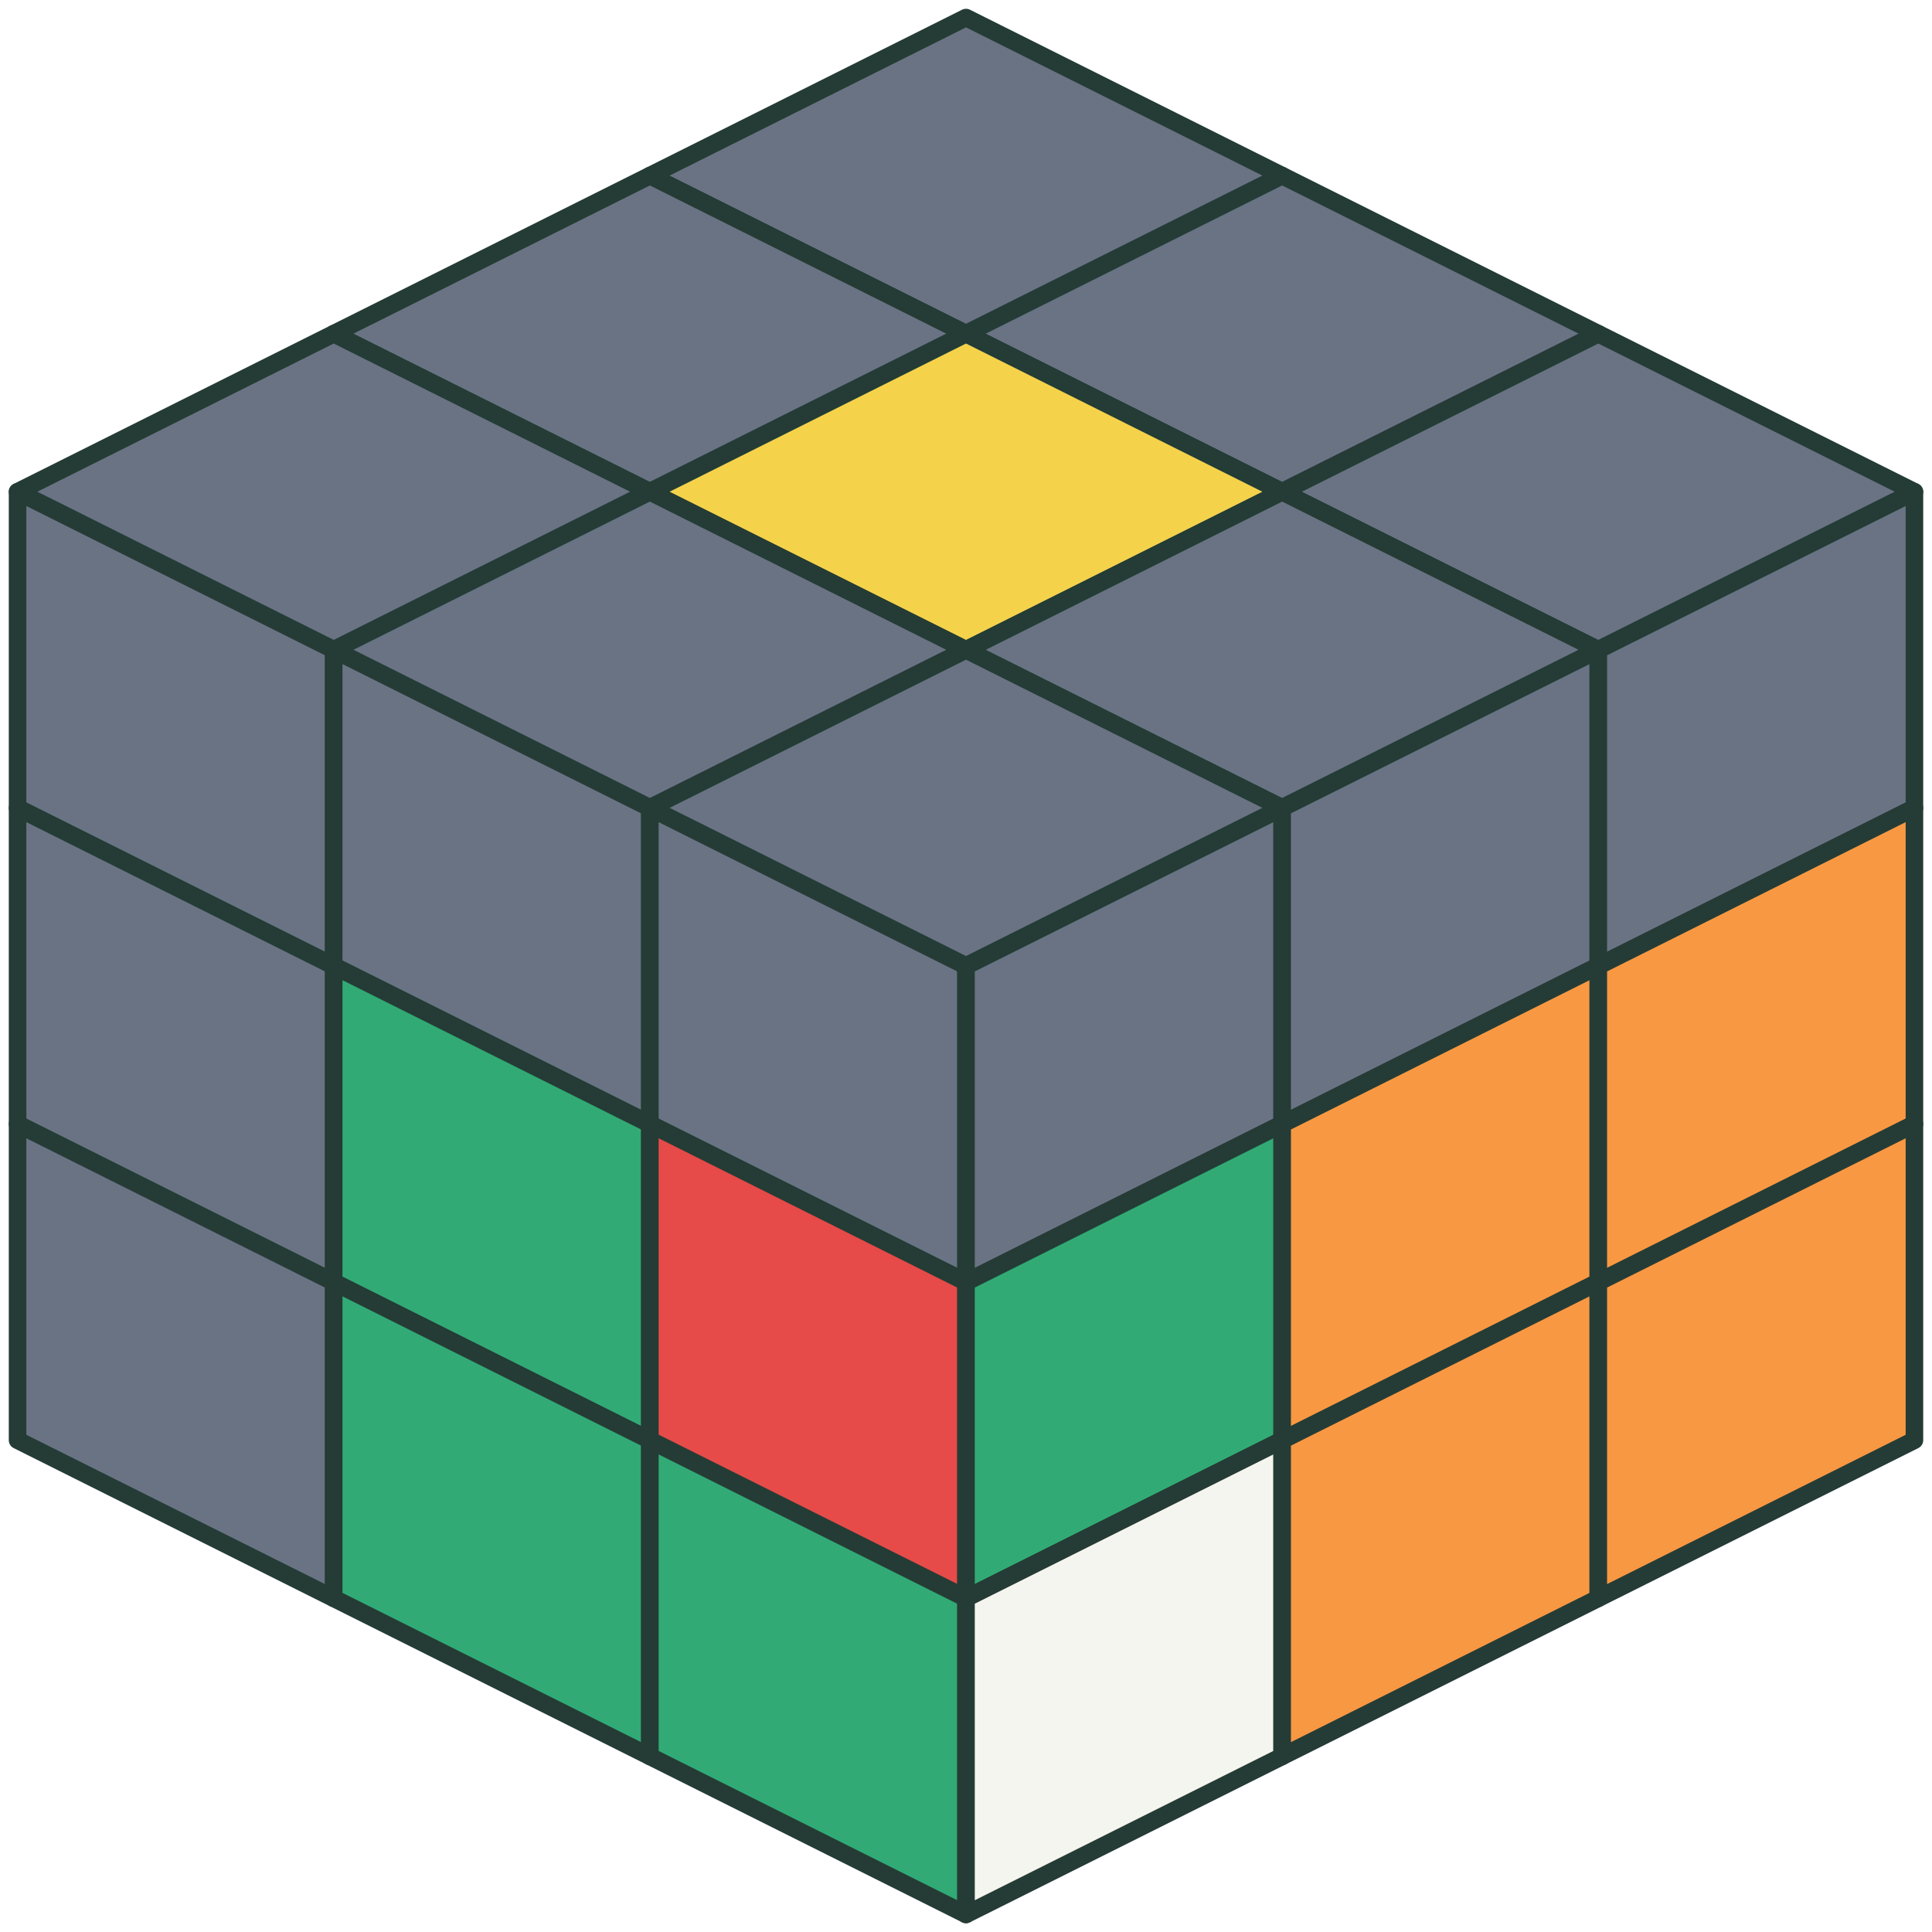
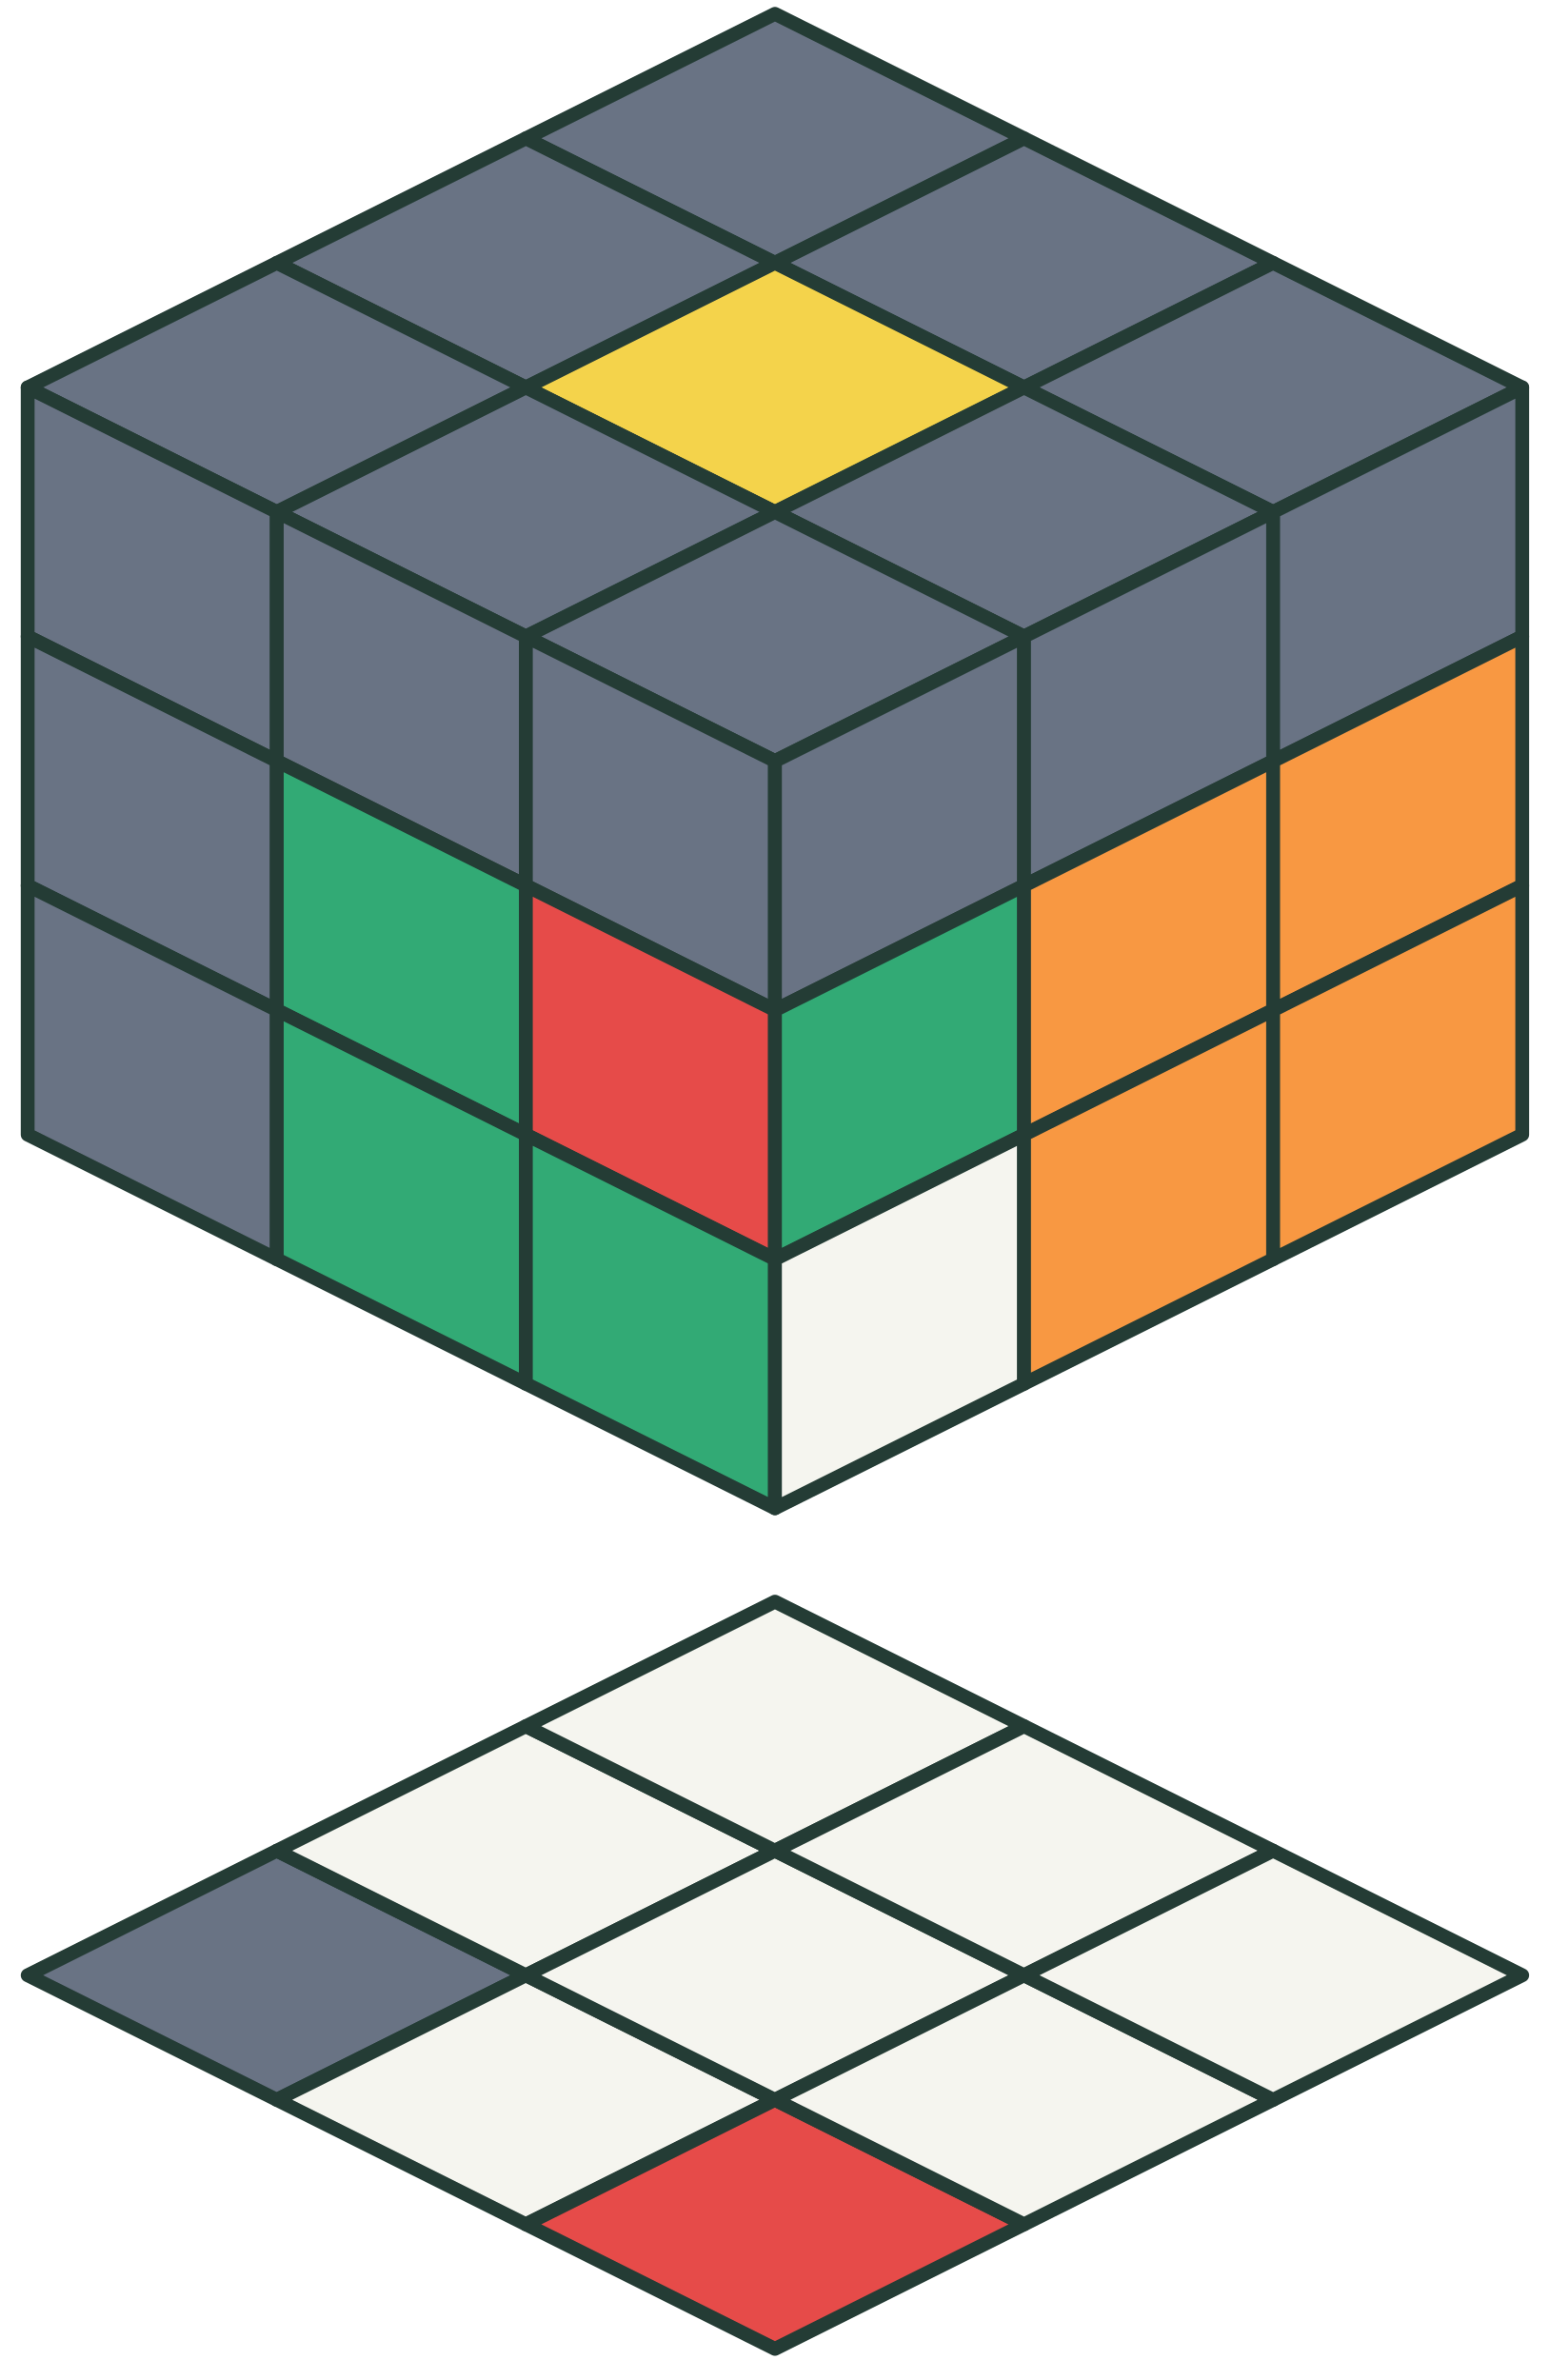
- <svg xmlns="http://www.w3.org/2000/svg" class="database-case-image" viewBox="0 0 110 110" role="img" aria-label="AF2L 39 case">
-   <g>
+ <svg xmlns="http://www.w3.org/2000/svg" class="database-case-image database-case-image--mirrored" viewBox="-1 0 112 172" role="img" aria-label="AF2L 39 case" aria-description="Floating mirrored faces reveal target F2L stickers hidden on the cube.">
+   <g data-mirrored-face="D">
+     <polygon data-facelet="27" points="1,142.75 19,151.75 37,142.75 19,133.75" fill="#697384" stroke="#243c35" stroke-width="1" stroke-linejoin="round" />
+     <polygon data-facelet="28" points="19,151.75 37,160.75 55,151.75 37,142.75" fill="#f5f5ef" stroke="#243c35" stroke-width="1" stroke-linejoin="round" />
+     <polygon data-facelet="29" points="37,160.75 55,169.75 73,160.75 55,151.75" fill="#e64b49" stroke="#243c35" stroke-width="1" stroke-linejoin="round" />
+     <polygon data-facelet="30" points="19,133.75 37,142.75 55,133.75 37,124.75" fill="#f5f5ef" stroke="#243c35" stroke-width="1" stroke-linejoin="round" />
+     <polygon data-facelet="31" points="37,142.75 55,151.75 73,142.75 55,133.75" fill="#f5f5ef" stroke="#243c35" stroke-width="1" stroke-linejoin="round" />
+     <polygon data-facelet="32" points="55,151.75 73,160.75 91,151.75 73,142.75" fill="#f5f5ef" stroke="#243c35" stroke-width="1" stroke-linejoin="round" />
+     <polygon data-facelet="33" points="37,124.75 55,133.75 73,124.75 55,115.75" fill="#f5f5ef" stroke="#243c35" stroke-width="1" stroke-linejoin="round" />
+     <polygon data-facelet="34" points="55,133.75 73,142.75 91,133.75 73,124.75" fill="#f5f5ef" stroke="#243c35" stroke-width="1" stroke-linejoin="round" />
+     <polygon data-facelet="35" points="73,142.75 91,151.75 109,142.75 91,133.75" fill="#f5f5ef" stroke="#243c35" stroke-width="1" stroke-linejoin="round" />
+   </g>
+   <g data-visible-face="U">
    <polygon data-facelet="0" points="55,1 73,10 55,19 37,10" fill="#697384" stroke="#243c35" stroke-width="1" stroke-linejoin="round" />
    <polygon data-facelet="1" points="73,10 91,19 73,28 55,19" fill="#697384" stroke="#243c35" stroke-width="1" stroke-linejoin="round" />
    <polygon data-facelet="2" points="91,19 109,28 91,37 73,28" fill="#697384" stroke="#243c35" stroke-width="1" stroke-linejoin="round" />
    <polygon data-facelet="3" points="37,10 55,19 37,28 19,19" fill="#697384" stroke="#243c35" stroke-width="1" stroke-linejoin="round" />
    <polygon data-facelet="4" points="55,19 73,28 55,37 37,28" fill="#f4d34b" stroke="#243c35" stroke-width="1" stroke-linejoin="round" />
    <polygon data-facelet="5" points="73,28 91,37 73,46 55,37" fill="#697384" stroke="#243c35" stroke-width="1" stroke-linejoin="round" />
    <polygon data-facelet="6" points="19,19 37,28 19,37 1,28" fill="#697384" stroke="#243c35" stroke-width="1" stroke-linejoin="round" />
    <polygon data-facelet="7" points="37,28 55,37 37,46 19,37" fill="#697384" stroke="#243c35" stroke-width="1" stroke-linejoin="round" />
    <polygon data-facelet="8" points="55,37 73,46 55,55 37,46" fill="#697384" stroke="#243c35" stroke-width="1" stroke-linejoin="round" />
  </g>
-   <g>
+   <g data-visible-face="F">
    <polygon data-facelet="18" points="1,28 19,37 19,55 1,46" fill="#697384" stroke="#243c35" stroke-width="1" stroke-linejoin="round" />
    <polygon data-facelet="19" points="19,37 37,46 37,64 19,55" fill="#697384" stroke="#243c35" stroke-width="1" stroke-linejoin="round" />
    <polygon data-facelet="20" points="37,46 55,55 55,73 37,64" fill="#697384" stroke="#243c35" stroke-width="1" stroke-linejoin="round" />
    <polygon data-facelet="21" points="1,46 19,55 19,73 1,64" fill="#697384" stroke="#243c35" stroke-width="1" stroke-linejoin="round" />
    <polygon data-facelet="22" points="19,55 37,64 37,82 19,73" fill="#32aa75" stroke="#243c35" stroke-width="1" stroke-linejoin="round" />
    <polygon data-facelet="23" points="37,64 55,73 55,91 37,82" fill="#e64b49" stroke="#243c35" stroke-width="1" stroke-linejoin="round" />
    <polygon data-facelet="24" points="1,64 19,73 19,91 1,82" fill="#697384" stroke="#243c35" stroke-width="1" stroke-linejoin="round" />
    <polygon data-facelet="25" points="19,73 37,82 37,100 19,91" fill="#32aa75" stroke="#243c35" stroke-width="1" stroke-linejoin="round" />
    <polygon data-facelet="26" points="37,82 55,91 55,109 37,100" fill="#32aa75" stroke="#243c35" stroke-width="1" stroke-linejoin="round" />
  </g>
-   <g>
+   <g data-visible-face="R">
    <polygon data-facelet="9" points="55,55 73,46 73,64 55,73" fill="#697384" stroke="#243c35" stroke-width="1" stroke-linejoin="round" />
    <polygon data-facelet="10" points="73,46 91,37 91,55 73,64" fill="#697384" stroke="#243c35" stroke-width="1" stroke-linejoin="round" />
    <polygon data-facelet="11" points="91,37 109,28 109,46 91,55" fill="#697384" stroke="#243c35" stroke-width="1" stroke-linejoin="round" />
    <polygon data-facelet="12" points="55,73 73,64 73,82 55,91" fill="#32aa75" stroke="#243c35" stroke-width="1" stroke-linejoin="round" />
    <polygon data-facelet="13" points="73,64 91,55 91,73 73,82" fill="#f89842" stroke="#243c35" stroke-width="1" stroke-linejoin="round" />
    <polygon data-facelet="14" points="91,55 109,46 109,64 91,73" fill="#f89842" stroke="#243c35" stroke-width="1" stroke-linejoin="round" />
    <polygon data-facelet="15" points="55,91 73,82 73,100 55,109" fill="#f5f5ef" stroke="#243c35" stroke-width="1" stroke-linejoin="round" />
    <polygon data-facelet="16" points="73,82 91,73 91,91 73,100" fill="#f89842" stroke="#243c35" stroke-width="1" stroke-linejoin="round" />
    <polygon data-facelet="17" points="91,73 109,64 109,82 91,91" fill="#f89842" stroke="#243c35" stroke-width="1" stroke-linejoin="round" />
  </g>
</svg>
